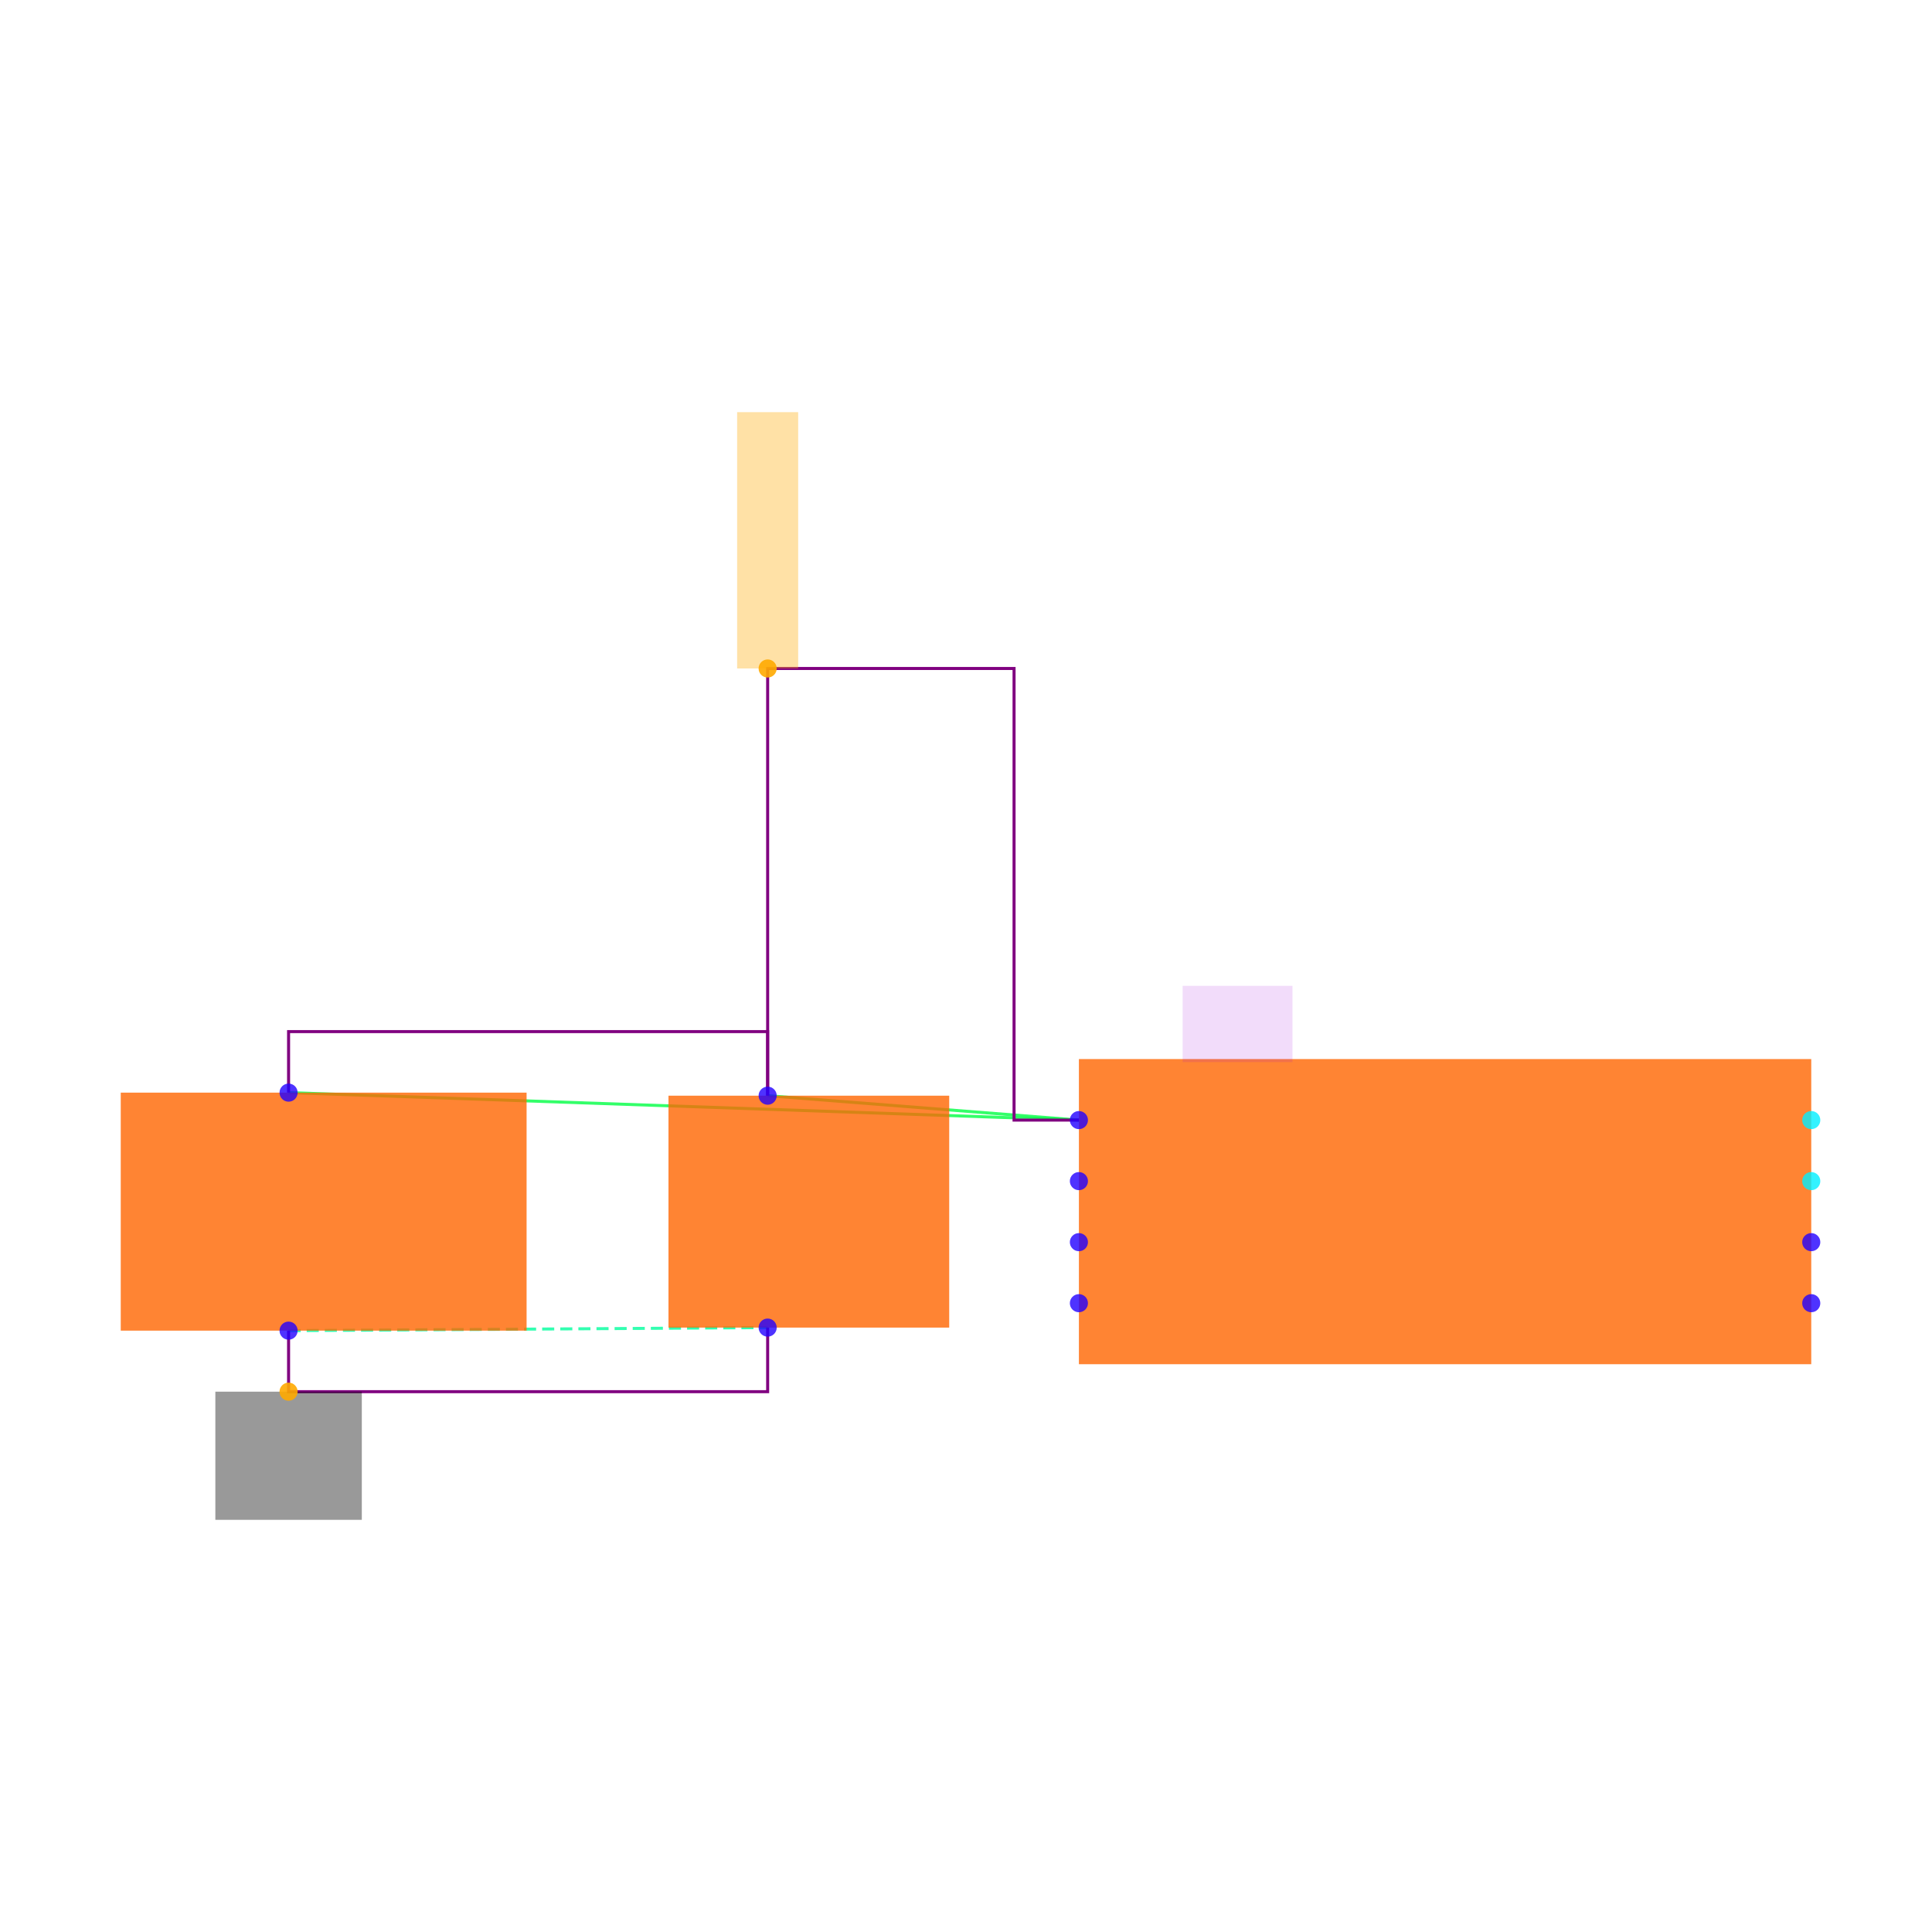
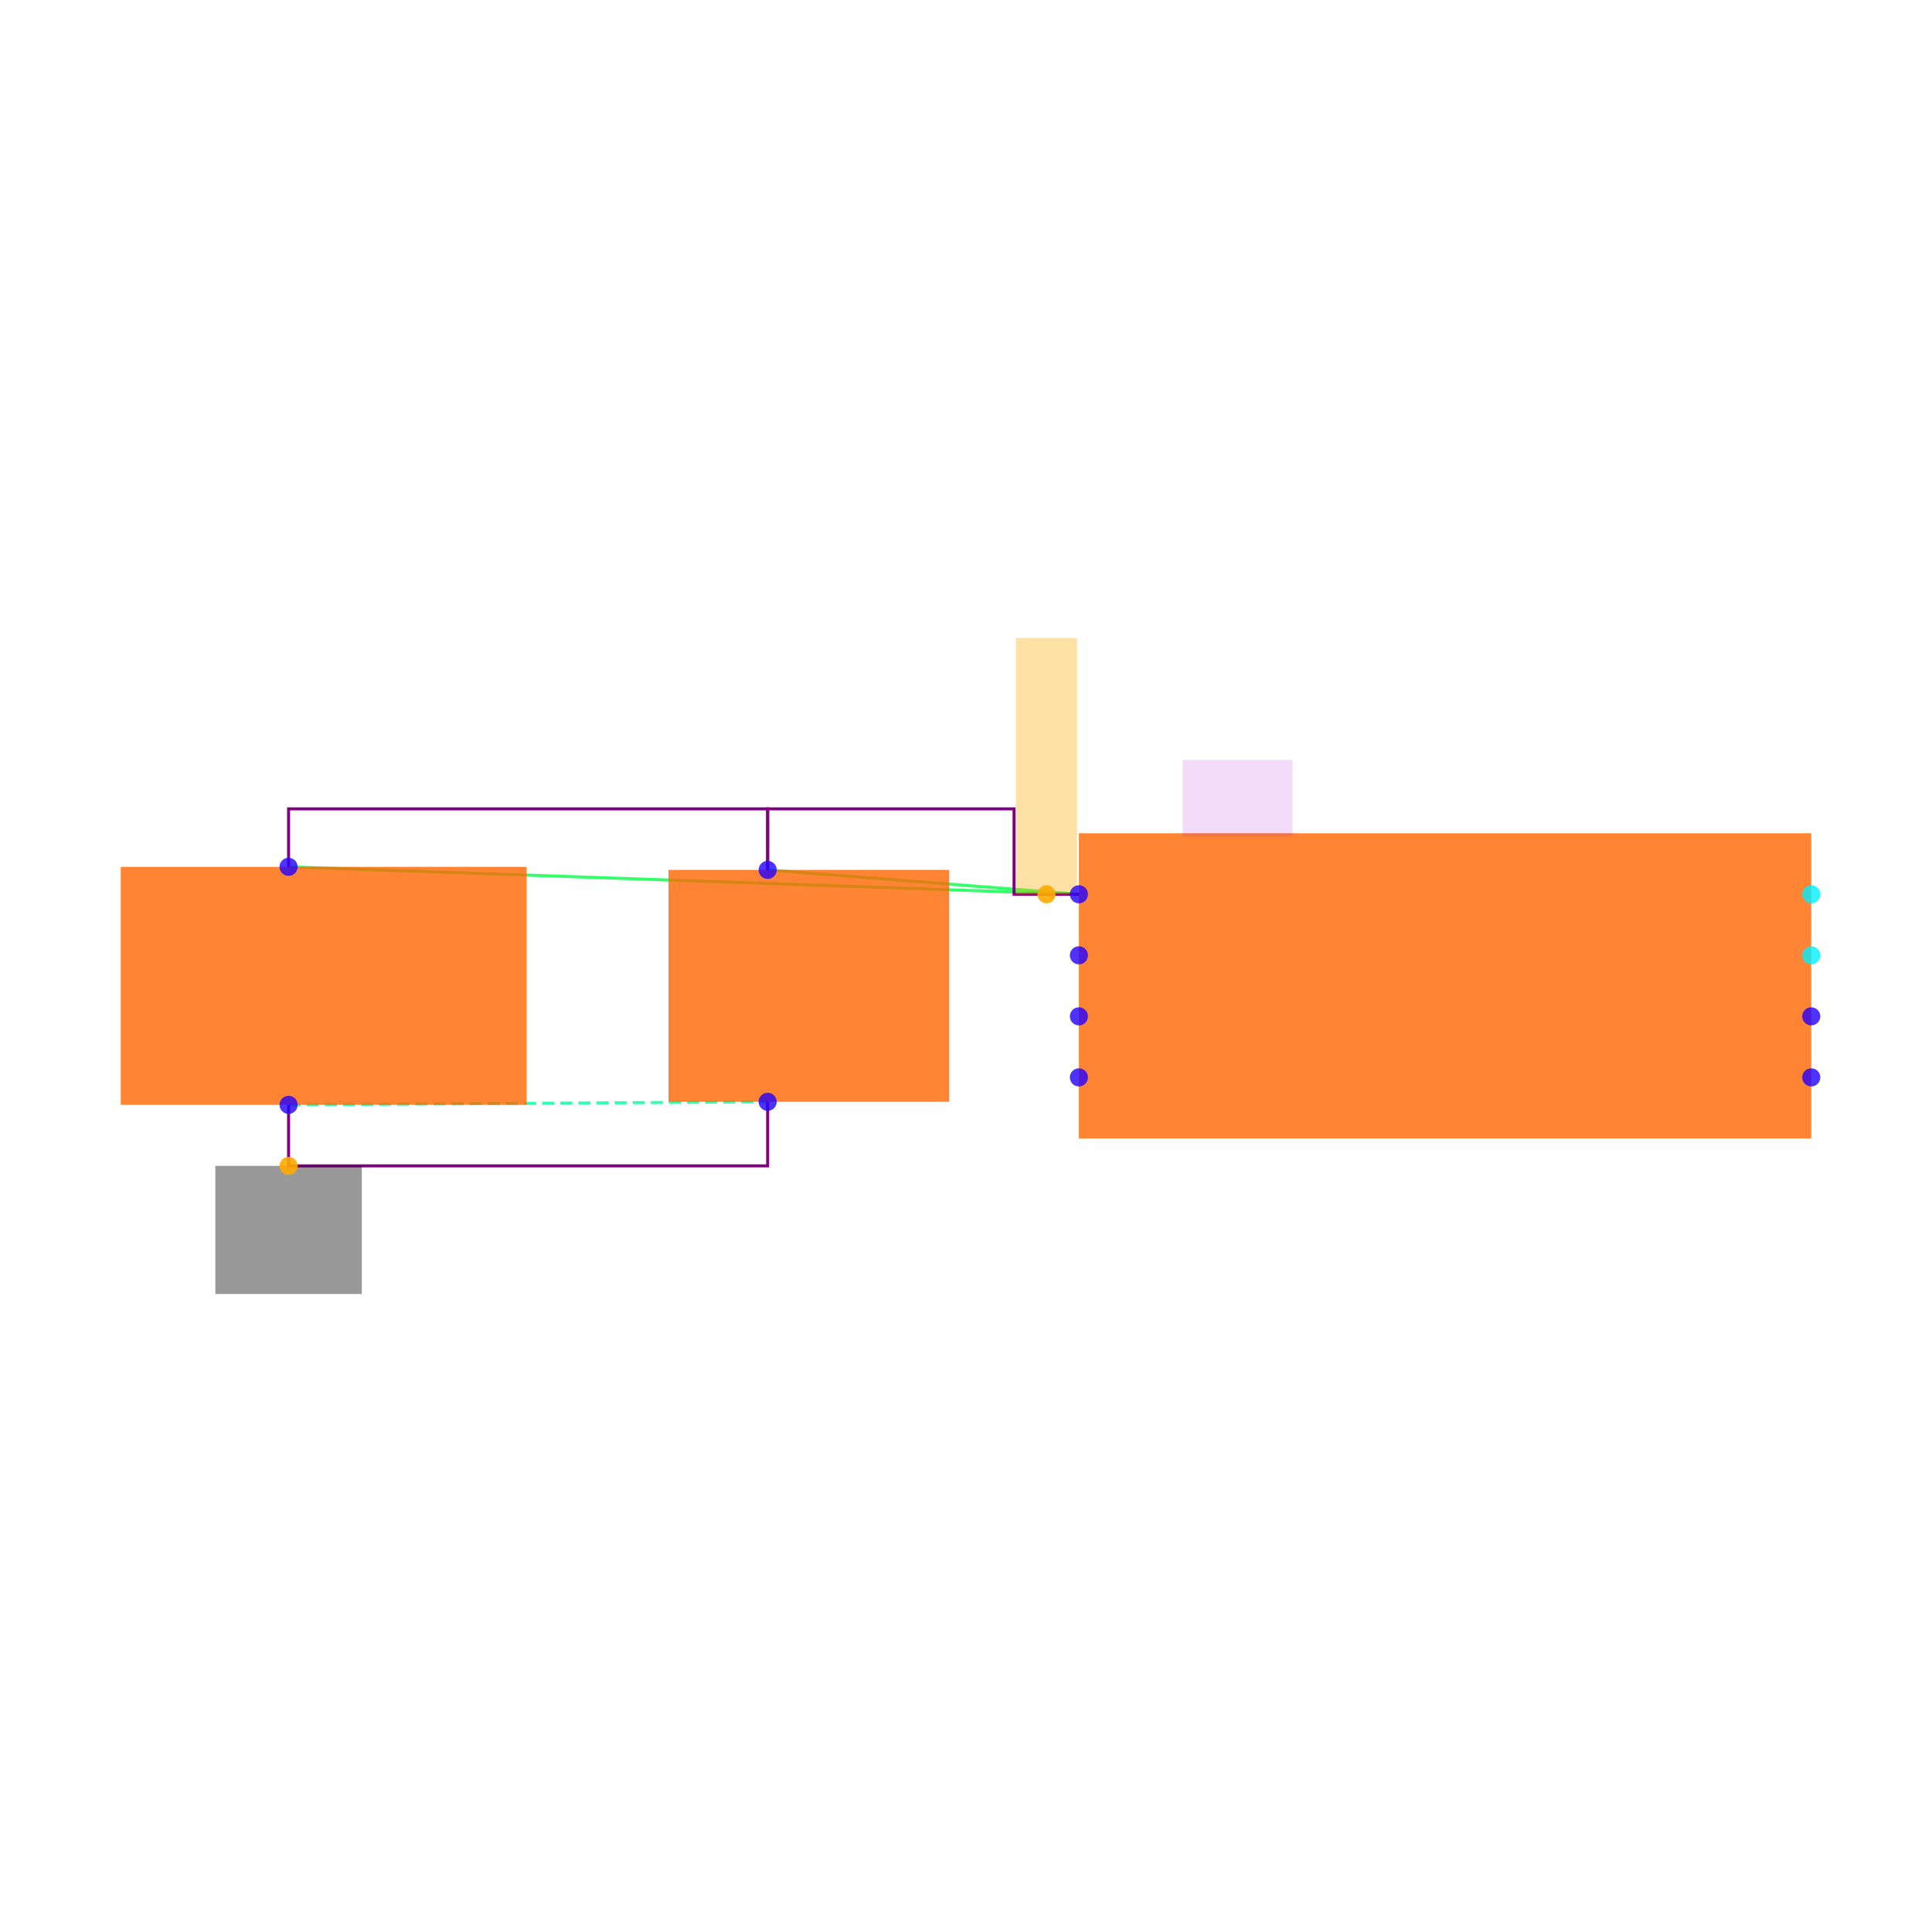
<svg xmlns="http://www.w3.org/2000/svg" width="640" height="640" viewBox="0 0 640 640">
  <rect width="100%" height="100%" fill="white" />
  <g>
-     <polyline data-points="-1.2000000000000002,0.30000000000000004 -3.79,0.39" data-type="line" data-label="" points="357.401,371.047 95.596,361.949" fill="none" stroke="hsl(136, 100%, 50%, 0.8)" stroke-width="1px" />
+     <polyline data-points="-1.2000000000000002,0.30000000000000004 -3.79,0.39" data-type="line" data-label="" points="357.401,296.245 95.596,287.148" fill="none" stroke="hsl(136, 100%, 50%, 0.8)" stroke-width="1px" />
  </g>
  <g>
-     <polyline data-points="-1.2000000000000002,0.30000000000000004 -2.22,0.38000000000000006" data-type="line" data-label="" points="357.401,371.047 254.296,362.96" fill="none" stroke="hsl(136, 100%, 50%, 0.8)" stroke-width="1px" />
+     <polyline data-points="-1.2000000000000002,0.30000000000000004 -2.22,0.38000000000000006" data-type="line" data-label="" points="357.401,296.245 254.296,288.159" fill="none" stroke="hsl(136, 100%, 50%, 0.8)" stroke-width="1px" />
  </g>
  <g>
-     <polyline data-points="-3.79,-0.3899999999999999 -2.22,-0.37999999999999995" data-type="line" data-label="" points="95.596,440.794 254.296,439.783" fill="none" stroke="hsl(157, 100%, 50%, 0.8)" stroke-width="1px" stroke-dasharray="4 2" />
+     <polyline data-points="-3.79,-0.3899999999999999 -2.22,-0.37999999999999995" data-type="line" data-label="" points="95.596,365.993 254.296,364.982" fill="none" stroke="hsl(157, 100%, 50%, 0.8)" stroke-width="1px" stroke-dasharray="4 2" />
  </g>
  <g>
-     <polyline data-points="-2.22,0.3800000000000002 -2.22,0.5900000000000002 -3.79,0.5900000000000002 -3.79,0.39" data-type="line" data-label="" points="254.296,362.96 254.296,341.733 95.596,341.733 95.596,361.949" fill="none" stroke="purple" stroke-width="1px" />
+     <polyline data-points="-2.22,0.3800000000000002 -2.22,0.5800000000000003 -3.79,0.5800000000000003 -3.79,0.39" data-type="line" data-label="" points="254.296,288.159 254.296,267.942 95.596,267.942 95.596,287.148" fill="none" stroke="purple" stroke-width="1px" />
  </g>
  <g>
-     <polyline data-points="-1.2000000000000002,0.3 -1.4125,0.3 -1.4125,1.78 -2.22,1.78 -2.22,0.38000000000000006" data-type="line" data-label="" points="357.401,371.047 335.921,371.047 335.921,221.444 254.296,221.444 254.296,362.96" fill="none" stroke="purple" stroke-width="1px" />
+     <polyline data-points="-1.2000000000000002,0.3 -1.4125,0.3 -1.4125,0.5800000000000003 -2.22,0.5800000000000003 -2.22,0.38000000000000006" data-type="line" data-label="" points="357.401,296.245 335.921,296.245 335.921,267.942 254.296,267.942 254.296,288.159" fill="none" stroke="purple" stroke-width="1px" />
  </g>
  <g>
-     <polyline data-points="-3.79,-0.3899999999999999 -3.79,-0.5900000000000001 -2.22,-0.5900000000000001 -2.22,-0.3800000000000001" data-type="line" data-label="" points="95.596,440.794 95.596,461.011 254.296,461.011 254.296,439.783" fill="none" stroke="purple" stroke-width="1px" />
+     <polyline data-points="-3.79,-0.3899999999999999 -3.79,-0.5900000000000001 -2.22,-0.5900000000000001 -2.22,-0.3800000000000001" data-type="line" data-label="" points="95.596,365.993 95.596,386.209 254.296,386.209 254.296,364.982" fill="none" stroke="purple" stroke-width="1px" />
  </g>
  <g>
-     <rect data-type="rect" data-label="schematic_component_0" data-x="-3.675" data-y="5.551115123125783e-17" x="40" y="361.949" width="134.44" height="78.845" fill="hsl(24, 100%, 50%, 0.8)" stroke="black" stroke-width="0.01" />
+     <rect data-type="rect" data-label="schematic_component_0" data-x="-3.675" data-y="5.551115123125783e-17" x="40" y="287.148" width="134.44" height="78.845" fill="hsl(24, 100%, 50%, 0.8)" stroke="black" stroke-width="0.01" />
  </g>
  <g>
-     <rect data-type="rect" data-label="schematic_component_1" data-x="-2.085" data-y="5.551115123125783e-17" x="221.444" y="362.96" width="92.996" height="76.823" fill="hsl(24, 100%, 50%, 0.8)" stroke="black" stroke-width="0.01" />
+     <rect data-type="rect" data-label="schematic_component_1" data-x="-2.085" data-y="5.551115123125783e-17" x="221.444" y="288.159" width="92.996" height="76.823" fill="hsl(24, 100%, 50%, 0.8)" stroke="black" stroke-width="0.01" />
  </g>
  <g>
-     <rect data-type="rect" data-label="schematic_component_2" data-x="0" data-y="0" x="357.401" y="350.83" width="242.599" height="101.083" fill="hsl(24, 100%, 50%, 0.8)" stroke="black" stroke-width="0.01" />
+     <rect data-type="rect" data-label="schematic_component_2" data-x="0" data-y="0" x="357.401" y="276.029" width="242.599" height="101.083" fill="hsl(24, 100%, 50%, 0.8)" stroke="black" stroke-width="0.01" />
  </g>
  <g>
-     <rect data-type="rect" data-label="U1" data-x="-0.68" data-y="0.615" x="391.769" y="326.57" width="36.39" height="25.271" fill="rgba(160, 0, 220, 0.14)" stroke="black" stroke-width="0.01" />
+     <rect data-type="rect" data-label="U1" data-x="-0.68" data-y="0.615" x="391.769" y="251.769" width="36.39" height="25.271" fill="rgba(160, 0, 220, 0.14)" stroke="black" stroke-width="0.01" />
  </g>
  <g>
-     <rect data-type="rect" data-label="netId: GND globalConnNetId: connectivity_net1" data-x="-3.79" data-y="-0.8" x="71.336" y="461.011" width="48.52" height="42.455" fill="#00000066" stroke="#000000" stroke-width="0.01" />
+     <rect data-type="rect" data-label="netId: GND globalConnNetId: connectivity_net1" data-x="-3.79" data-y="-0.8" x="71.336" y="386.209" width="48.52" height="42.455" fill="#00000066" stroke="#000000" stroke-width="0.01" />
  </g>
  <g>
-     <rect data-type="rect" data-label="netId: .U1 &gt; .pin1 to .C2 &gt; .pin1 globalConnNetId: connectivity_net0" data-x="-2.22" data-y="2.2" x="244.188" y="136.534" width="20.217" height="84.91" fill="hsl(40, 100%, 50%, 0.35)" stroke="black" stroke-width="0.01" />
+     <rect data-type="rect" data-label="netId: .U1 &gt; .pin1 to .C2 &gt; .pin1 globalConnNetId: connectivity_net0" data-x="-1.3062500000000001" data-y="0.72" x="336.552" y="211.336" width="20.217" height="84.91" fill="hsl(40, 100%, 50%, 0.35)" stroke="black" stroke-width="0.01" />
  </g>
  <g>
-     <circle data-type="point" data-label="schematic_port_0 y-" data-x="-3.79" data-y="-0.3899999999999999" cx="95.596" cy="440.794" r="3" fill="hsl(248, 100%, 50%, 0.8)" />
+     <circle data-type="point" data-label="schematic_port_0 y-" data-x="-3.79" data-y="-0.3899999999999999" cx="95.596" cy="365.993" r="3" fill="hsl(248, 100%, 50%, 0.8)" />
  </g>
  <g>
-     <circle data-type="point" data-label="schematic_port_1 y+" data-x="-3.79" data-y="0.39" cx="95.596" cy="361.949" r="3" fill="hsl(248, 100%, 50%, 0.8)" />
+     <circle data-type="point" data-label="schematic_port_1 y+" data-x="-3.79" data-y="0.39" cx="95.596" cy="287.148" r="3" fill="hsl(248, 100%, 50%, 0.8)" />
  </g>
  <g>
-     <circle data-type="point" data-label="schematic_port_2 y+" data-x="-2.22" data-y="0.38000000000000006" cx="254.296" cy="362.96" r="3" fill="hsl(248, 100%, 50%, 0.8)" />
+     <circle data-type="point" data-label="schematic_port_2 y+" data-x="-2.22" data-y="0.38000000000000006" cx="254.296" cy="288.159" r="3" fill="hsl(248, 100%, 50%, 0.8)" />
  </g>
  <g>
-     <circle data-type="point" data-label="schematic_port_3 y-" data-x="-2.22" data-y="-0.37999999999999995" cx="254.296" cy="439.783" r="3" fill="hsl(248, 100%, 50%, 0.8)" />
+     <circle data-type="point" data-label="schematic_port_3 y-" data-x="-2.22" data-y="-0.37999999999999995" cx="254.296" cy="364.982" r="3" fill="hsl(248, 100%, 50%, 0.8)" />
  </g>
  <g>
-     <circle data-type="point" data-label="schematic_port_4 x-" data-x="-1.2000000000000002" data-y="0.30000000000000004" cx="357.401" cy="371.047" r="3" fill="hsl(248, 100%, 50%, 0.8)" />
+     <circle data-type="point" data-label="schematic_port_4 x-" data-x="-1.2000000000000002" data-y="0.30000000000000004" cx="357.401" cy="296.245" r="3" fill="hsl(248, 100%, 50%, 0.8)" />
  </g>
  <g>
-     <circle data-type="point" data-label="schematic_port_5 x-" data-x="-1.2000000000000002" data-y="0.10000000000000003" cx="357.401" cy="391.264" r="3" fill="hsl(248, 100%, 50%, 0.8)" />
+     <circle data-type="point" data-label="schematic_port_5 x-" data-x="-1.2000000000000002" data-y="0.10000000000000003" cx="357.401" cy="316.462" r="3" fill="hsl(248, 100%, 50%, 0.8)" />
  </g>
  <g>
-     <circle data-type="point" data-label="schematic_port_6 x-" data-x="-1.2000000000000002" data-y="-0.09999999999999998" cx="357.401" cy="411.48" r="3" fill="hsl(248, 100%, 50%, 0.8)" />
+     <circle data-type="point" data-label="schematic_port_6 x-" data-x="-1.2000000000000002" data-y="-0.09999999999999998" cx="357.401" cy="336.679" r="3" fill="hsl(248, 100%, 50%, 0.8)" />
  </g>
  <g>
-     <circle data-type="point" data-label="schematic_port_7 x-" data-x="-1.2000000000000002" data-y="-0.30000000000000004" cx="357.401" cy="431.697" r="3" fill="hsl(248, 100%, 50%, 0.8)" />
+     <circle data-type="point" data-label="schematic_port_7 x-" data-x="-1.2000000000000002" data-y="-0.30000000000000004" cx="357.401" cy="356.895" r="3" fill="hsl(248, 100%, 50%, 0.8)" />
  </g>
  <g>
-     <circle data-type="point" data-label="schematic_port_8 x+" data-x="1.2000000000000002" data-y="-0.30000000000000004" cx="600" cy="431.697" r="3" fill="hsl(248, 100%, 50%, 0.8)" />
+     <circle data-type="point" data-label="schematic_port_8 x+" data-x="1.2000000000000002" data-y="-0.30000000000000004" cx="600" cy="356.895" r="3" fill="hsl(248, 100%, 50%, 0.8)" />
  </g>
  <g>
-     <circle data-type="point" data-label="schematic_port_9 x+" data-x="1.2000000000000002" data-y="-0.10000000000000003" cx="600" cy="411.48" r="3" fill="hsl(248, 100%, 50%, 0.8)" />
+     <circle data-type="point" data-label="schematic_port_9 x+" data-x="1.2000000000000002" data-y="-0.10000000000000003" cx="600" cy="336.679" r="3" fill="hsl(248, 100%, 50%, 0.8)" />
  </g>
  <g>
-     <circle data-type="point" data-label="schematic_port_10 x+" data-x="1.2000000000000002" data-y="0.09999999999999998" cx="600" cy="391.264" r="3" fill="hsl(184, 100%, 50%, 0.8)" />
+     <circle data-type="point" data-label="schematic_port_10 x+" data-x="1.2000000000000002" data-y="0.09999999999999998" cx="600" cy="316.462" r="3" fill="hsl(184, 100%, 50%, 0.8)" />
  </g>
  <g>
-     <circle data-type="point" data-label="schematic_port_11 x+" data-x="1.2000000000000002" data-y="0.30000000000000004" cx="600" cy="371.047" r="3" fill="hsl(184, 100%, 50%, 0.8)" />
+     <circle data-type="point" data-label="schematic_port_11 x+" data-x="1.2000000000000002" data-y="0.30000000000000004" cx="600" cy="296.245" r="3" fill="hsl(184, 100%, 50%, 0.8)" />
  </g>
  <g>
-     <circle data-type="point" data-label="anchorPoint orientation: y-" data-x="-3.79" data-y="-0.5900000000000001" cx="95.596" cy="461.011" r="3" fill="hsl(40, 100%, 50%, 0.9)" />
+     <circle data-type="point" data-label="anchorPoint orientation: y-" data-x="-3.79" data-y="-0.5900000000000001" cx="95.596" cy="386.209" r="3" fill="hsl(40, 100%, 50%, 0.9)" />
  </g>
  <g>
-     <circle data-type="point" data-label="anchorPoint orientation: y+" data-x="-2.22" data-y="1.78" cx="254.296" cy="221.444" r="3" fill="hsl(40, 100%, 50%, 0.9)" />
+     <circle data-type="point" data-label="anchorPoint orientation: y+" data-x="-1.3062500000000001" data-y="0.3" cx="346.661" cy="296.245" r="3" fill="hsl(40, 100%, 50%, 0.9)" />
  </g>
  <g id="crosshair" style="display: none">
    <line id="crosshair-h" y1="0" y2="640" stroke="#666" stroke-width="0.5" />
    <line id="crosshair-v" x1="0" x2="640" stroke="#666" stroke-width="0.5" />
    <text id="coordinates" font-family="monospace" font-size="12" fill="#666" />
  </g>
</svg>
